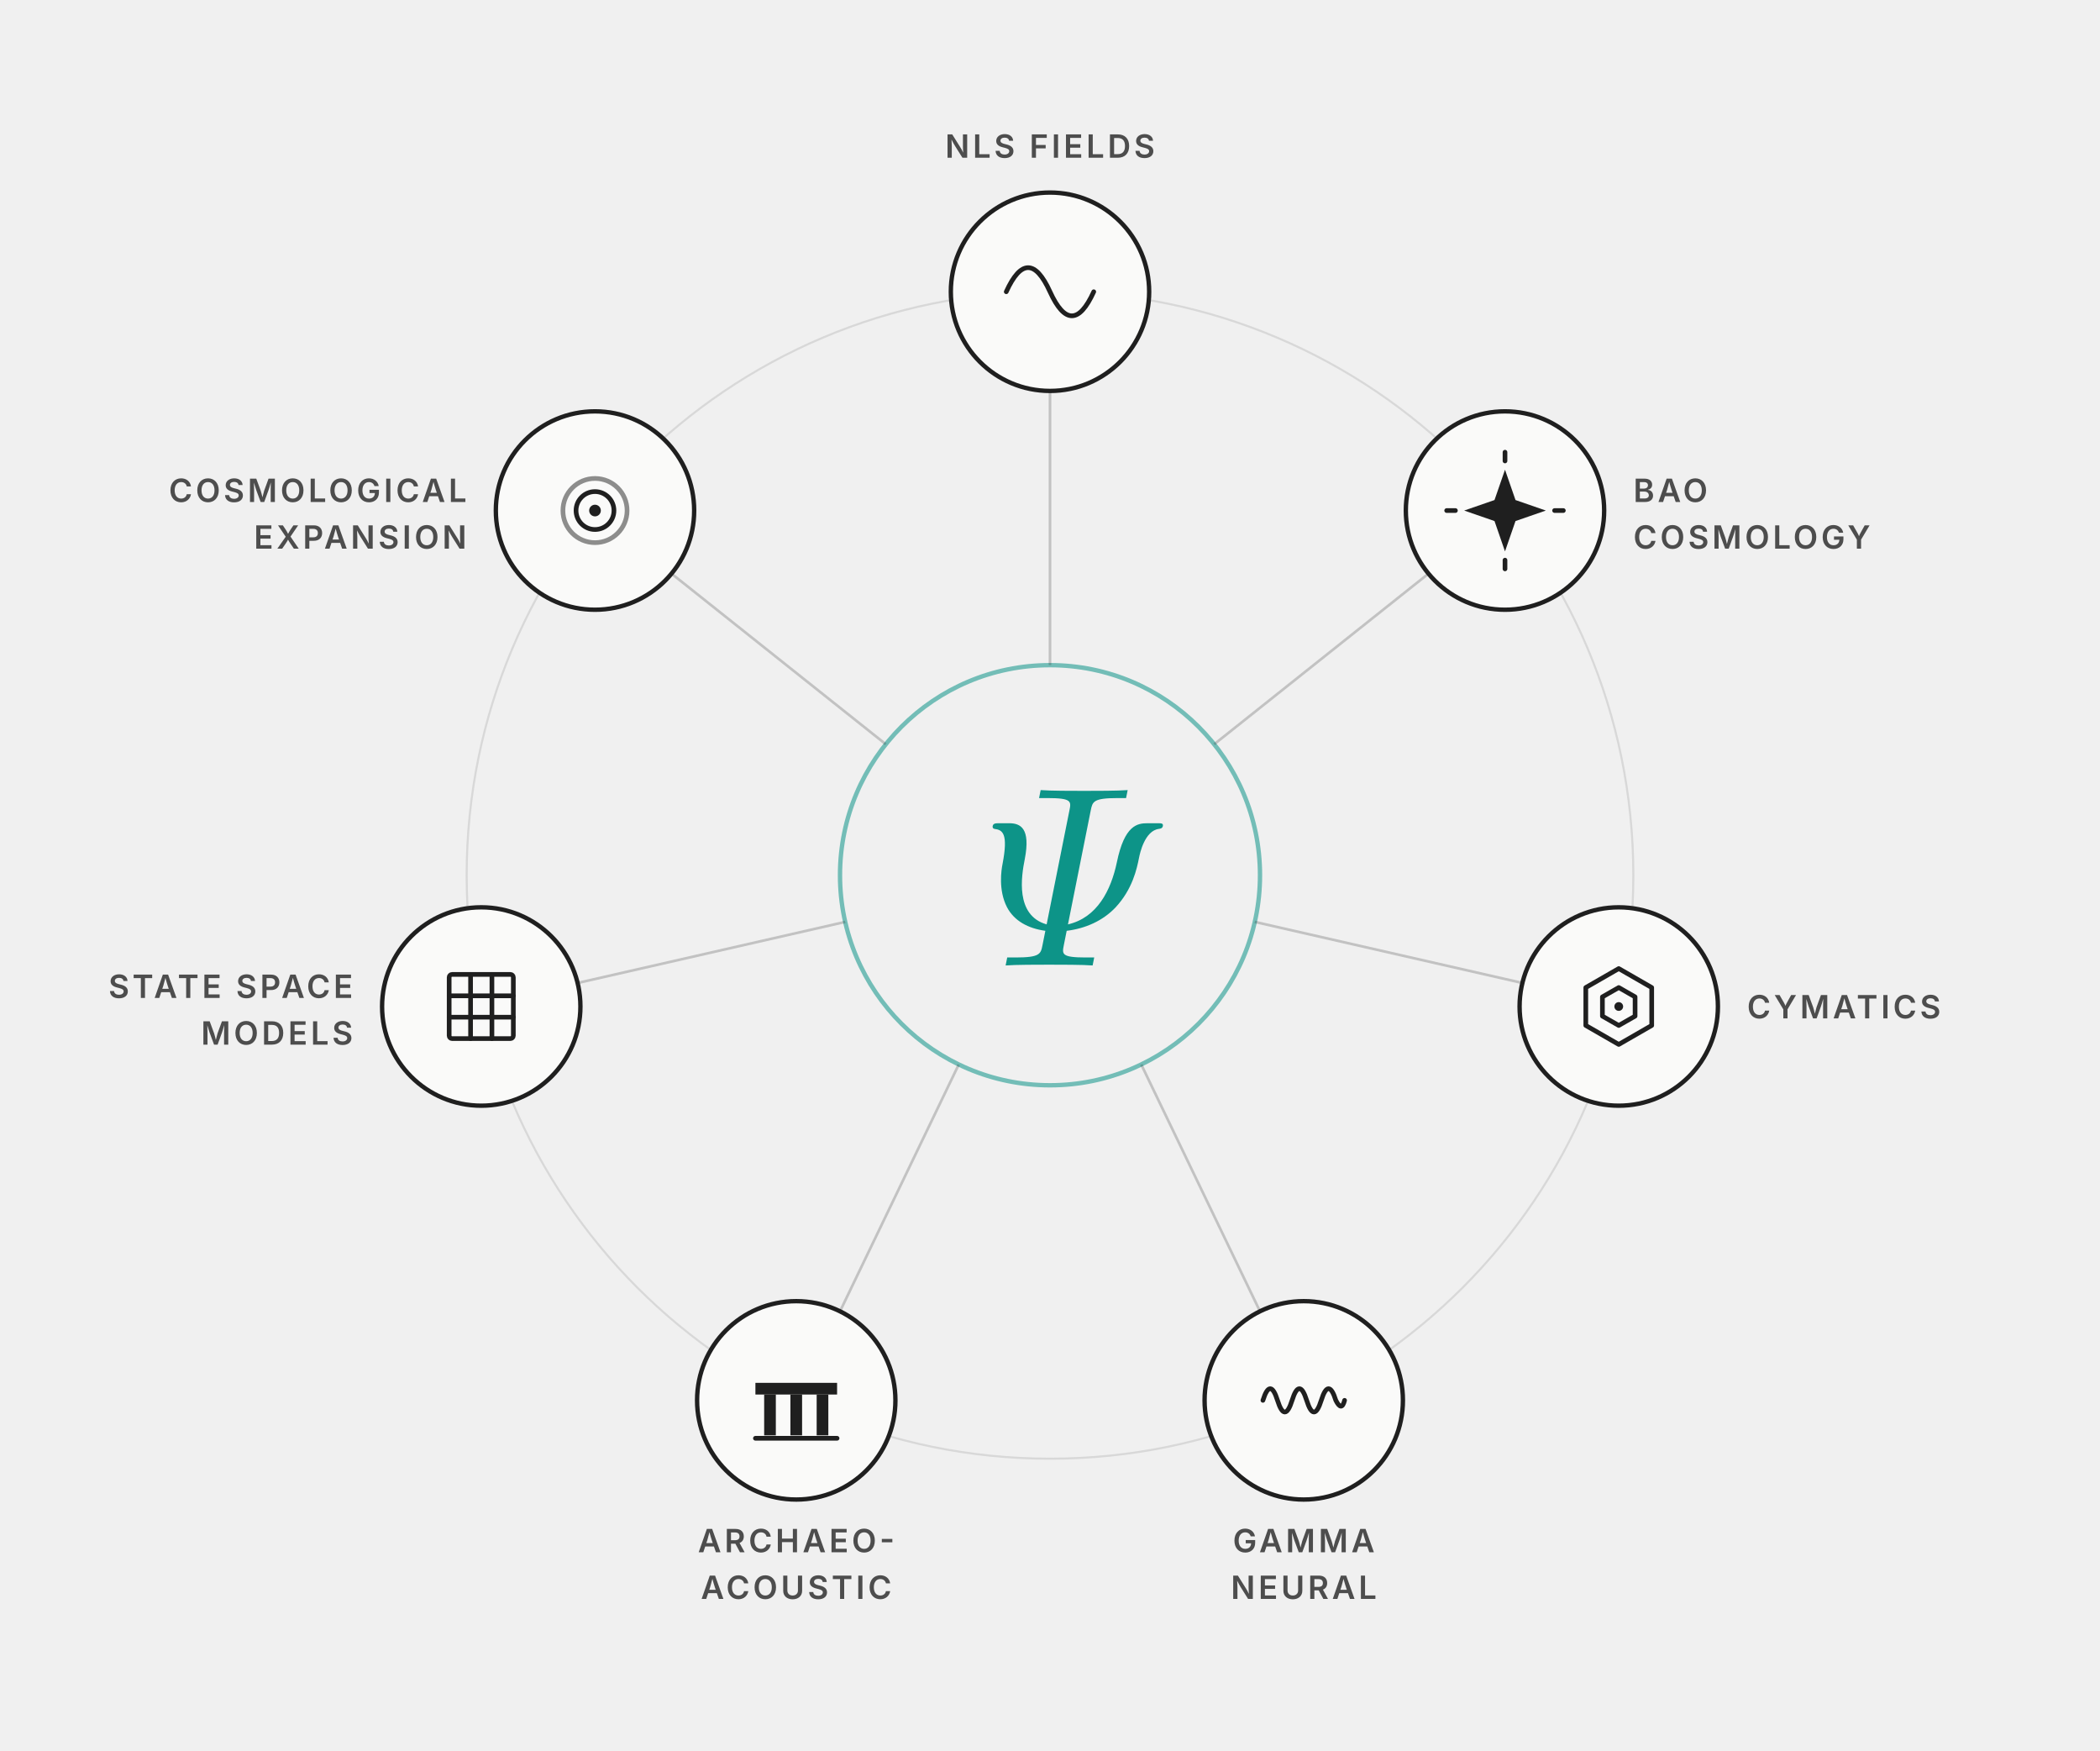
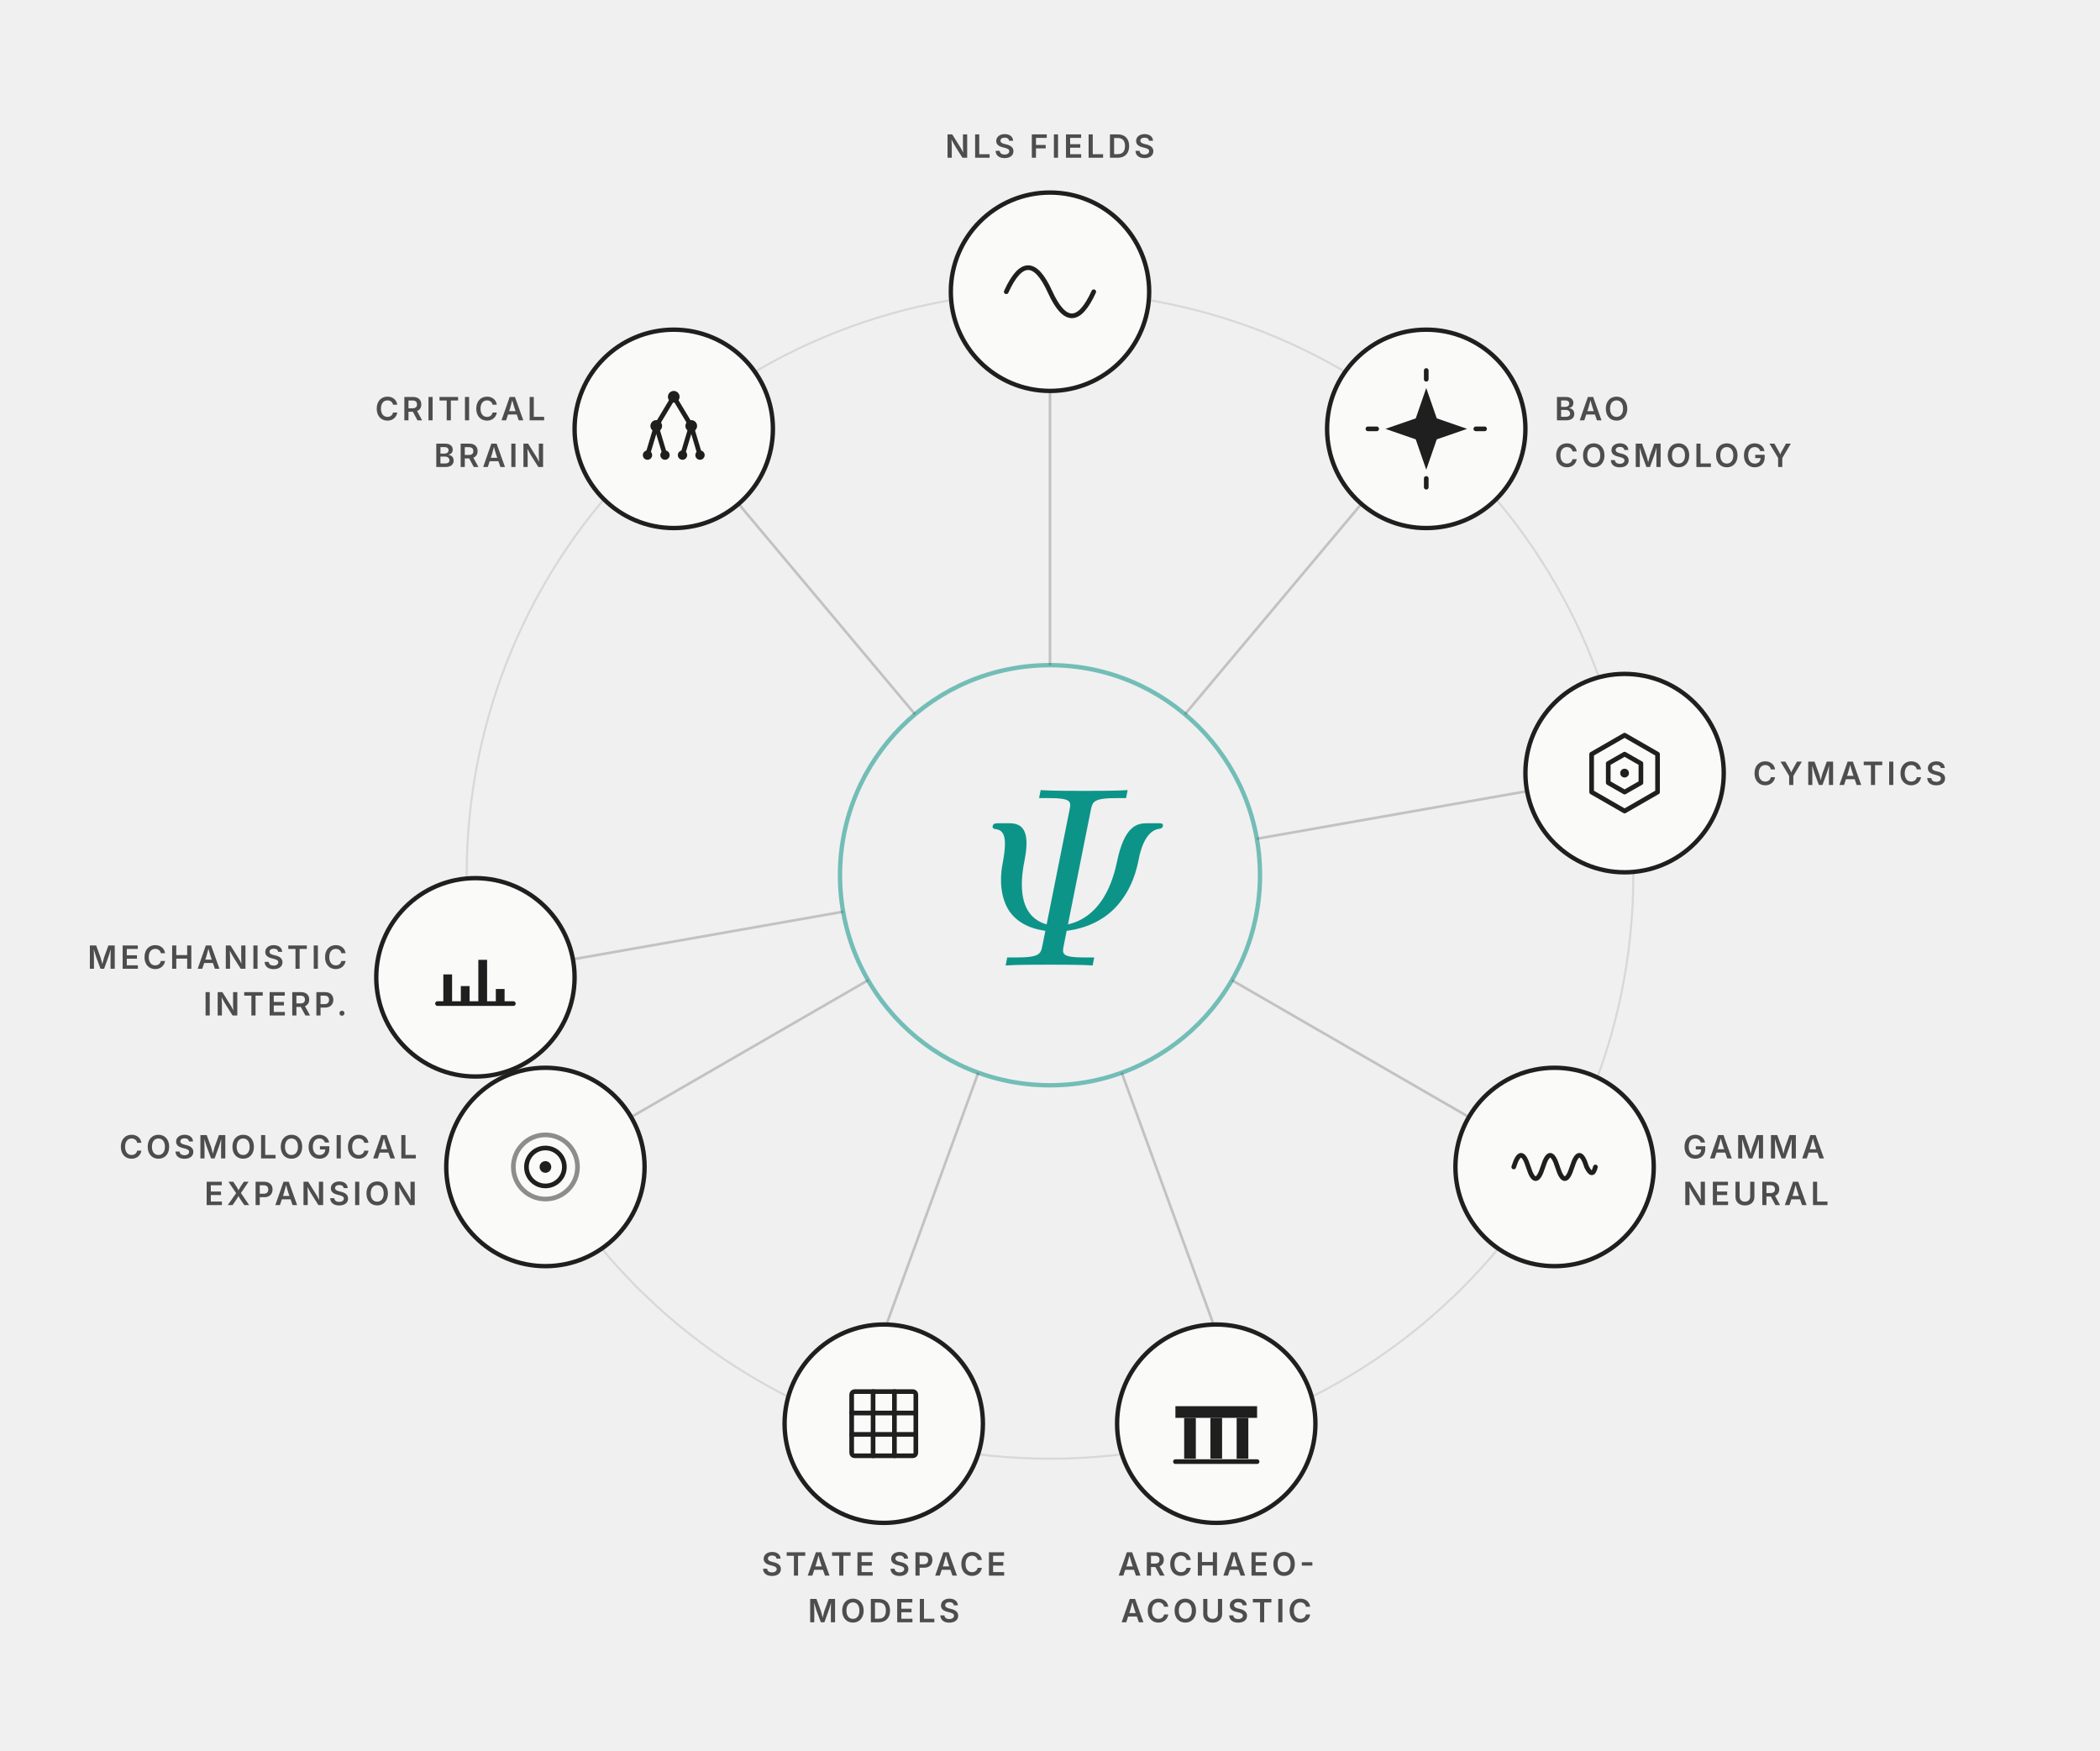
<svg xmlns="http://www.w3.org/2000/svg" viewBox="-60 0 720 600" role="img" aria-labelledby="wheel-title wheel-desc">
  <defs>
    <style>
      .text-color  { fill:   #1f1f1f; }
      .stroke-color { stroke: #1f1f1f; }
      .accent       { stroke: #0d9488; fill: none; }
      .accent-fill  { fill:   #0d9488; }
      .bg-color     { fill:   #fafaf9; }
      .spoke        { stroke: #1f1f1f; stroke-width: 0.9; opacity: 0.22; fill: none; }
      .ring-outer   { stroke: #1f1f1f; stroke-width: 0.7; opacity: 0.12; fill: none; }
      .ring-inner   { stroke: #0d9488; stroke-width: 1.5; opacity: 0.55; fill: none; }
      .pulse        { stroke: #0d9488; stroke-width: 1.1; fill: none; }
      .node-bg      { fill: #fafaf9; stroke: #1f1f1f; stroke-width: 1.5; }
      .node-hover-bg { fill: #0d9488; opacity: 0; transition: opacity 0.22s ease; }
      .node-icon    { stroke: #1f1f1f; stroke-width: 1.6; fill: none;
                       stroke-linecap: round; stroke-linejoin: round; transition: stroke 0.22s ease; }
      .node-icon.filled { fill: #1f1f1f; stroke: none; transition: fill 0.22s ease; }
      .label        { font-family: "Inter", -apple-system, BlinkMacSystemFont, "Segoe UI", sans-serif;
                       font-size: 11px; font-weight: 600; letter-spacing: 0.10em;
                       text-transform: uppercase; fill: #1f1f1f; opacity: 0.78;
                       dominant-baseline: middle; transition: fill 0.22s ease, opacity 0.22s ease; }
      .core-glyph   { font-family: "STIX Two Math", "Latin Modern Math", "Cambria Math", "Times New Roman", serif;
                       font-size: 88px; font-style: italic; font-weight: 400; fill: #0d9488;
                       text-anchor: middle; dominant-baseline: central; }
      .node         { cursor: pointer; }
      .node:hover .node-hover-bg { opacity: 1; }
      .node:hover .node-icon     { stroke: #ffffff; }
      .node:hover .node-icon.filled { fill: #ffffff; }
      .node:hover .label         { fill: #0d9488; opacity: 1; }
    </style>
  </defs>
  <circle class="ring-outer" cx="300" cy="300" r="200" />
  <circle class="ring-inner" cx="300" cy="300" r="72" />
  <circle class="pulse" cx="300" cy="300" opacity="0">
    <animate attributeName="r" from="74" to="200" dur="6s" repeatCount="indefinite" />
    <animate attributeName="opacity" values="0.45;0" dur="6s" repeatCount="indefinite" />
  </circle>
  <circle class="pulse" cx="300" cy="300" opacity="0">
    <animate attributeName="r" from="74" to="200" dur="6s" begin="2s" repeatCount="indefinite" />
    <animate attributeName="opacity" values="0.45;0" dur="6s" begin="2s" repeatCount="indefinite" />
  </circle>
  <circle class="pulse" cx="300" cy="300" opacity="0">
    <animate attributeName="r" from="74" to="200" dur="6s" begin="4s" repeatCount="indefinite" />
    <animate attributeName="opacity" values="0.45;0" dur="6s" begin="4s" repeatCount="indefinite" />
  </circle>
  <line class="spoke" x1="300.0" y1="228.0" x2="300.0" y2="134.0" />
-   <line class="spoke" x1="356.3" y1="255.1" x2="429.8" y2="196.6" />
-   <line class="spoke" x1="370.2" y1="316.0" x2="461.8" y2="336.9" />
-   <line class="spoke" x1="331.3" y1="364.9" x2="372.0" y2="449.5" />
-   <line class="spoke" x1="268.7" y1="364.9" x2="228.0" y2="449.5" />
-   <line class="spoke" x1="229.8" y1="316.0" x2="138.2" y2="336.9" />
-   <line class="spoke" x1="243.7" y1="255.1" x2="170.2" y2="196.6" />
+   <line class="spoke" x1="346.3" y1="244.8" x2="406.7" y2="172.8" />
+   <line class="spoke" x1="370.9" y1="287.5" x2="463.5" y2="271.2" />
+   <line class="spoke" x1="362.4" y1="336.0" x2="443.8" y2="383.0" />
+   <line class="spoke" x1="324.6" y1="367.7" x2="356.8" y2="456.0" />
+   <line class="spoke" x1="275.4" y1="367.7" x2="243.2" y2="456.0" />
+   <line class="spoke" x1="237.6" y1="336.0" x2="156.2" y2="383.0" />
+   <line class="spoke" x1="229.1" y1="312.5" x2="136.5" y2="328.8" />
+   <line class="spoke" x1="253.7" y1="244.8" x2="193.3" y2="172.8" />
  <text class="core-glyph" x="300" y="304">Ψ</text>
  <a class="node" href="interfaces/01-other-nls-systems/" aria-label="NLS fields">
    <circle class="node-bg" cx="300" cy="100" r="34" />
    <circle class="node-hover-bg" cx="300" cy="100" r="34" />
    <g transform="translate(300 100)">
      <path class="node-icon" d="M -15 0 C -10 -11 -5 -11 0 0 C 5 11 10 11 15 0" />
    </g>
    <text class="label" x="300" y="50" text-anchor="middle">NLS FIELDS</text>
  </a>
  <a class="node" href="interfaces/02-baryon-acoustic/" aria-label="Baryon acoustic oscillations">
-     <circle class="node-bg" cx="456" cy="175" r="34" />
-     <circle class="node-hover-bg" cx="456" cy="175" r="34" />
-     <g transform="translate(456 175)">
+     <circle class="node-bg" cx="429" cy="147" r="34" />
+     <circle class="node-hover-bg" cx="429" cy="147" r="34" />
+     <g transform="translate(429 147)">
      <path class="node-icon filled" d="M 0 -14 L 3.6 -3.6 L 14 0 L 3.6 3.6 L 0 14 L -3.6 3.6 L -14 0 L -3.6 -3.6 Z" />
      <line class="node-icon" x1="0" y1="-17" x2="0" y2="-20" />
      <line class="node-icon" x1="0" y1="17" x2="0" y2="20" />
      <line class="node-icon" x1="-17" y1="0" x2="-20" y2="0" />
      <line class="node-icon" x1="17" y1="0" x2="20" y2="0" />
    </g>
-     <text class="label" x="500" y="168" text-anchor="start">BAO</text>
-     <text class="label" x="500" y="184" text-anchor="start">COSMOLOGY</text>
+     <text class="label" x="473" y="140" text-anchor="start">BAO</text>
+     <text class="label" x="473" y="156" text-anchor="start">COSMOLOGY</text>
  </a>
  <a class="node" href="interfaces/03-chladni-cymatics/" aria-label="Chladni cymatics">
-     <circle class="node-bg" cx="495" cy="345" r="34" />
-     <circle class="node-hover-bg" cx="495" cy="345" r="34" />
-     <g transform="translate(495 345)">
+     <circle class="node-bg" cx="497" cy="265" r="34" />
+     <circle class="node-hover-bg" cx="497" cy="265" r="34" />
+     <g transform="translate(497 265)">
      <path class="node-icon" d="M 0 -13 L 11.3 -6.5 L 11.3 6.5 L 0 13 L -11.3 6.5 L -11.3 -6.5 Z" />
      <path class="node-icon" d="M 0 -6.5 L 5.6 -3.3 L 5.6 3.3 L 0 6.5 L -5.6 3.3 L -5.6 -3.3 Z" />
      <circle class="node-icon filled" cx="0" cy="0" r="1.5" />
    </g>
-     <text class="label" x="539" y="345" text-anchor="start">CYMATICS</text>
+     <text class="label" x="541" y="265" text-anchor="start">CYMATICS</text>
  </a>
  <a class="node" href="interfaces/04-gamma-entrainment/" aria-label="Gamma frequency neural entrainment">
-     <circle class="node-bg" cx="387" cy="480" r="34" />
-     <circle class="node-hover-bg" cx="387" cy="480" r="34" />
-     <g transform="translate(387 480)">
+     <circle class="node-bg" cx="473" cy="400" r="34" />
+     <circle class="node-hover-bg" cx="473" cy="400" r="34" />
+     <g transform="translate(473 400)">
      <path class="node-icon" d="M -14 0 Q -11.5 -8 -9 0 Q -6.5 8 -4 0 Q -1.5 -8 1 0 Q 3.5 8 6 0 Q 8.5 -8 11 0 Q 13 4 14 0" />
    </g>
-     <text class="label" x="387" y="528" text-anchor="middle">GAMMA</text>
-     <text class="label" x="387" y="544" text-anchor="middle">NEURAL</text>
+     <text class="label" x="517" y="393" text-anchor="start">GAMMA</text>
+     <text class="label" x="517" y="409" text-anchor="start">NEURAL</text>
  </a>
  <a class="node" href="interfaces/05-archaeoacoustic-resonance/" aria-label="Archaeoacoustic resonance">
-     <circle class="node-bg" cx="213" cy="480" r="34" />
-     <circle class="node-hover-bg" cx="213" cy="480" r="34" />
-     <g transform="translate(213 480)">
+     <circle class="node-bg" cx="357" cy="488" r="34" />
+     <circle class="node-hover-bg" cx="357" cy="488" r="34" />
+     <g transform="translate(357 488)">
      <path class="node-icon filled" d="M -14 -6 L 14 -6 L 14 -2 L -14 -2 Z" />
      <path class="node-icon filled" d="M -11 -2 L -7 -2 L -7 12 L -11 12 Z" />
      <path class="node-icon filled" d="M -2 -2 L 2 -2 L 2 12 L -2 12 Z" />
      <path class="node-icon filled" d="M 7 -2 L 11 -2 L 11 12 L 7 12 Z" />
      <line class="node-icon" x1="-14" y1="13" x2="14" y2="13" />
    </g>
-     <text class="label" x="213" y="528" text-anchor="middle">ARCHAEO-</text>
-     <text class="label" x="213" y="544" text-anchor="middle">ACOUSTIC</text>
+     <text class="label" x="357" y="536" text-anchor="middle">ARCHAEO-</text>
+     <text class="label" x="357" y="552" text-anchor="middle">ACOUSTIC</text>
  </a>
  <a class="node" href="interfaces/06-state-space-models/" aria-label="State space models">
-     <circle class="node-bg" cx="105" cy="345" r="34" />
-     <circle class="node-hover-bg" cx="105" cy="345" r="34" />
-     <g transform="translate(105 345)">
+     <circle class="node-bg" cx="243" cy="488" r="34" />
+     <circle class="node-hover-bg" cx="243" cy="488" r="34" />
+     <g transform="translate(243 488)">
      <rect class="node-icon" x="-11" y="-11" width="22" height="22" rx="1" />
      <line class="node-icon" x1="-11" y1="-3.66" x2="11" y2="-3.66" />
      <line class="node-icon" x1="-11" y1="3.66" x2="11" y2="3.66" />
      <line class="node-icon" x1="-3.66" y1="-11" x2="-3.66" y2="11" />
      <line class="node-icon" x1="3.66" y1="-11" x2="3.66" y2="11" />
    </g>
-     <text class="label" x="61" y="338" text-anchor="end">STATE SPACE</text>
-     <text class="label" x="61" y="354" text-anchor="end">MODELS</text>
+     <text class="label" x="243" y="536" text-anchor="middle">STATE SPACE</text>
+     <text class="label" x="243" y="552" text-anchor="middle">MODELS</text>
  </a>
  <a class="node" href="interfaces/07-cosmological-expansion/" aria-label="Cosmological expansion">
-     <circle class="node-bg" cx="144" cy="175" r="34" />
-     <circle class="node-hover-bg" cx="144" cy="175" r="34" />
-     <g transform="translate(144 175)">
+     <circle class="node-bg" cx="127" cy="400" r="34" />
+     <circle class="node-hover-bg" cx="127" cy="400" r="34" />
+     <g transform="translate(127 400)">
      <circle class="node-icon filled" cx="0" cy="0" r="2" />
      <circle class="node-icon" cx="0" cy="0" r="6.5" />
      <circle class="node-icon" cx="0" cy="0" r="11" opacity="0.5" />
    </g>
-     <text class="label" x="100" y="168" text-anchor="end">COSMOLOGICAL</text>
-     <text class="label" x="100" y="184" text-anchor="end">EXPANSION</text>
+     <text class="label" x="83" y="393" text-anchor="end">COSMOLOGICAL</text>
+     <text class="label" x="83" y="409" text-anchor="end">EXPANSION</text>
+   </a>
+   <a class="node" href="interfaces/08-mechanistic-interpretability/" aria-label="Mechanistic interpretability of attention systems">
+     <circle class="node-bg" cx="103" cy="335" r="34" />
+     <circle class="node-hover-bg" cx="103" cy="335" r="34" />
+     <g transform="translate(103 335)">
+       <line class="node-icon" x1="-13" y1="9" x2="13" y2="9" />
+       <path class="node-icon filled" d="M -11 -1 L -8 -1 L -8 9 L -11 9 Z" />
+       <path class="node-icon filled" d="M -5 3 L -2 3 L -2 9 L -5 9 Z" />
+       <path class="node-icon filled" d="M 1 -6 L 4 -6 L 4 9 L 1 9 Z" />
+       <path class="node-icon filled" d="M 7 4 L 10 4 L 10 9 L 7 9 Z" />
+     </g>
+     <text class="label" x="59" y="328" text-anchor="end">MECHANISTIC</text>
+     <text class="label" x="59" y="344" text-anchor="end">INTERP.</text>
+   </a>
+   <a class="node" href="interfaces/09-critical-brain/" aria-label="Critical brain dynamics">
+     <circle class="node-bg" cx="171" cy="147" r="34" />
+     <circle class="node-hover-bg" cx="171" cy="147" r="34" />
+     <g transform="translate(171 147)">
+       <line class="node-icon" x1="0" y1="-11" x2="-6" y2="-1" />
+       <line class="node-icon" x1="0" y1="-11" x2="6" y2="-1" />
+       <line class="node-icon" x1="-6" y1="-1" x2="-9" y2="9" />
+       <line class="node-icon" x1="-6" y1="-1" x2="-3" y2="9" />
+       <line class="node-icon" x1="6" y1="-1" x2="3" y2="9" />
+       <line class="node-icon" x1="6" y1="-1" x2="9" y2="9" />
+       <circle class="node-icon filled" cx="0" cy="-11" r="2" />
+       <circle class="node-icon filled" cx="-6" cy="-1" r="2" />
+       <circle class="node-icon filled" cx="6" cy="-1" r="2" />
+       <circle class="node-icon filled" cx="-9" cy="9" r="1.6" />
+       <circle class="node-icon filled" cx="-3" cy="9" r="1.6" />
+       <circle class="node-icon filled" cx="3" cy="9" r="1.6" />
+       <circle class="node-icon filled" cx="9" cy="9" r="1.6" />
+     </g>
+     <text class="label" x="127" y="140" text-anchor="end">CRITICAL</text>
+     <text class="label" x="127" y="156" text-anchor="end">BRAIN</text>
  </a>
</svg>
